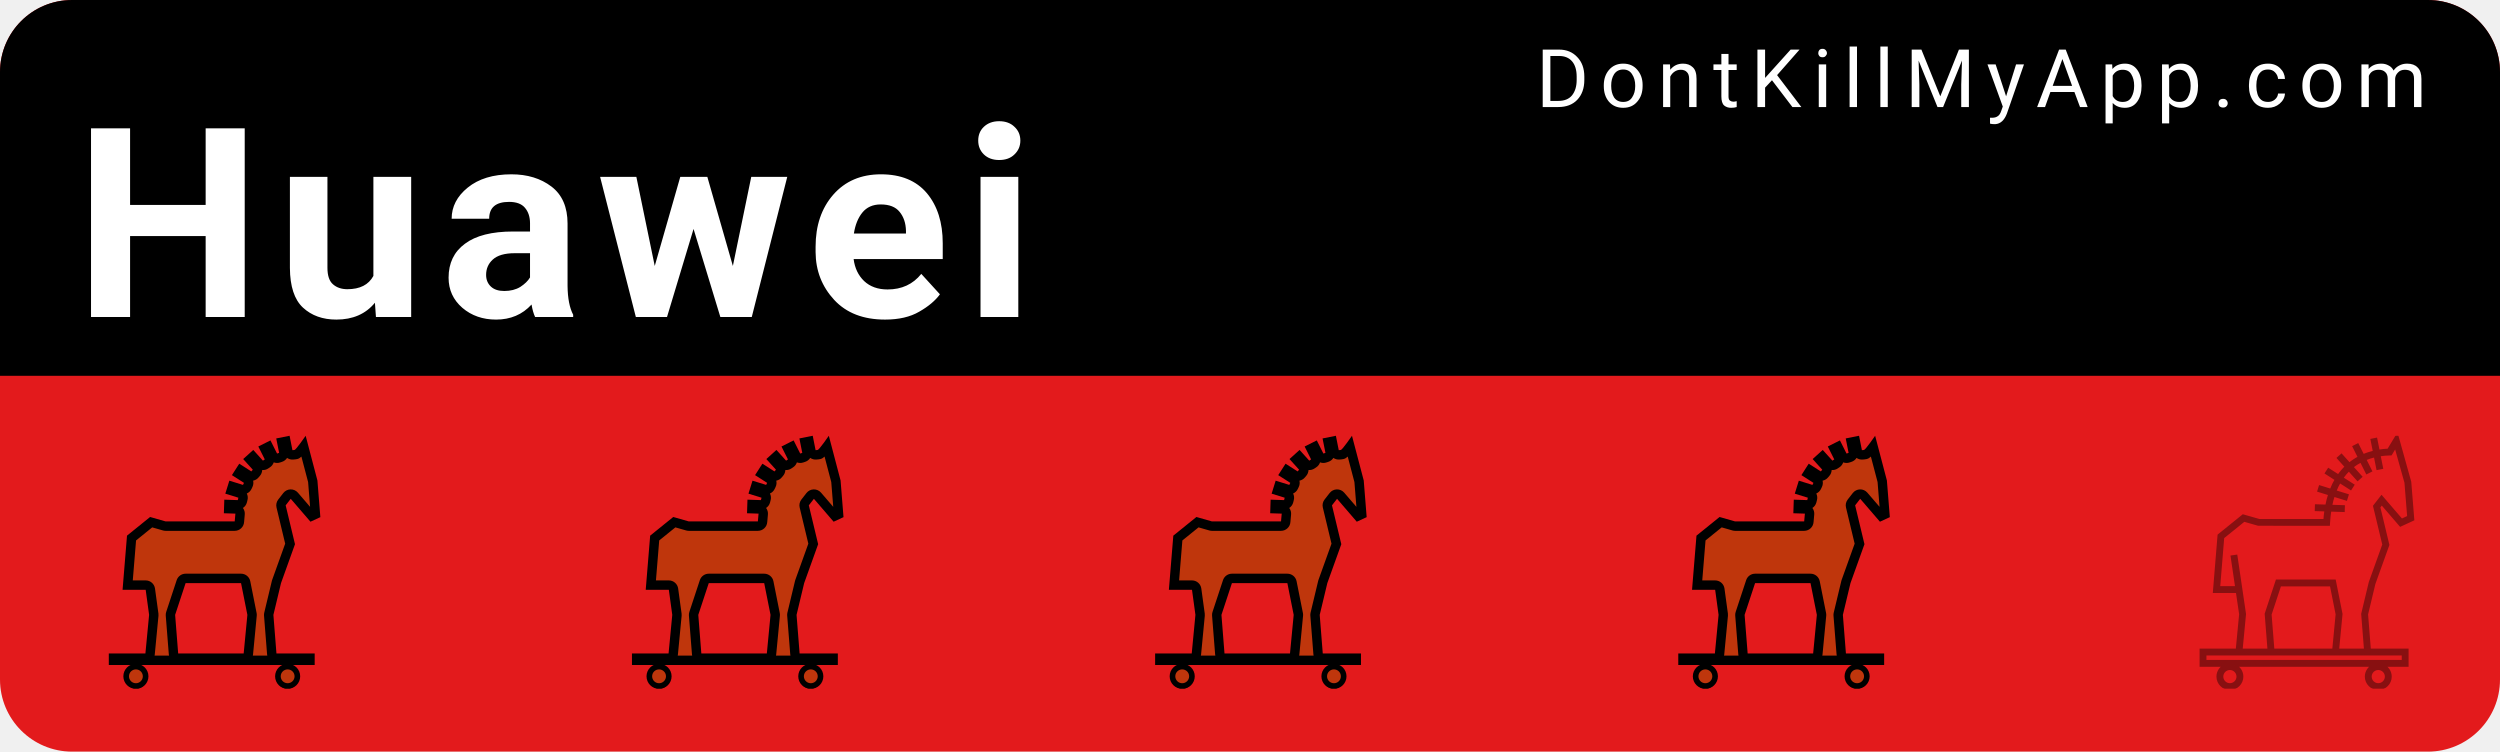
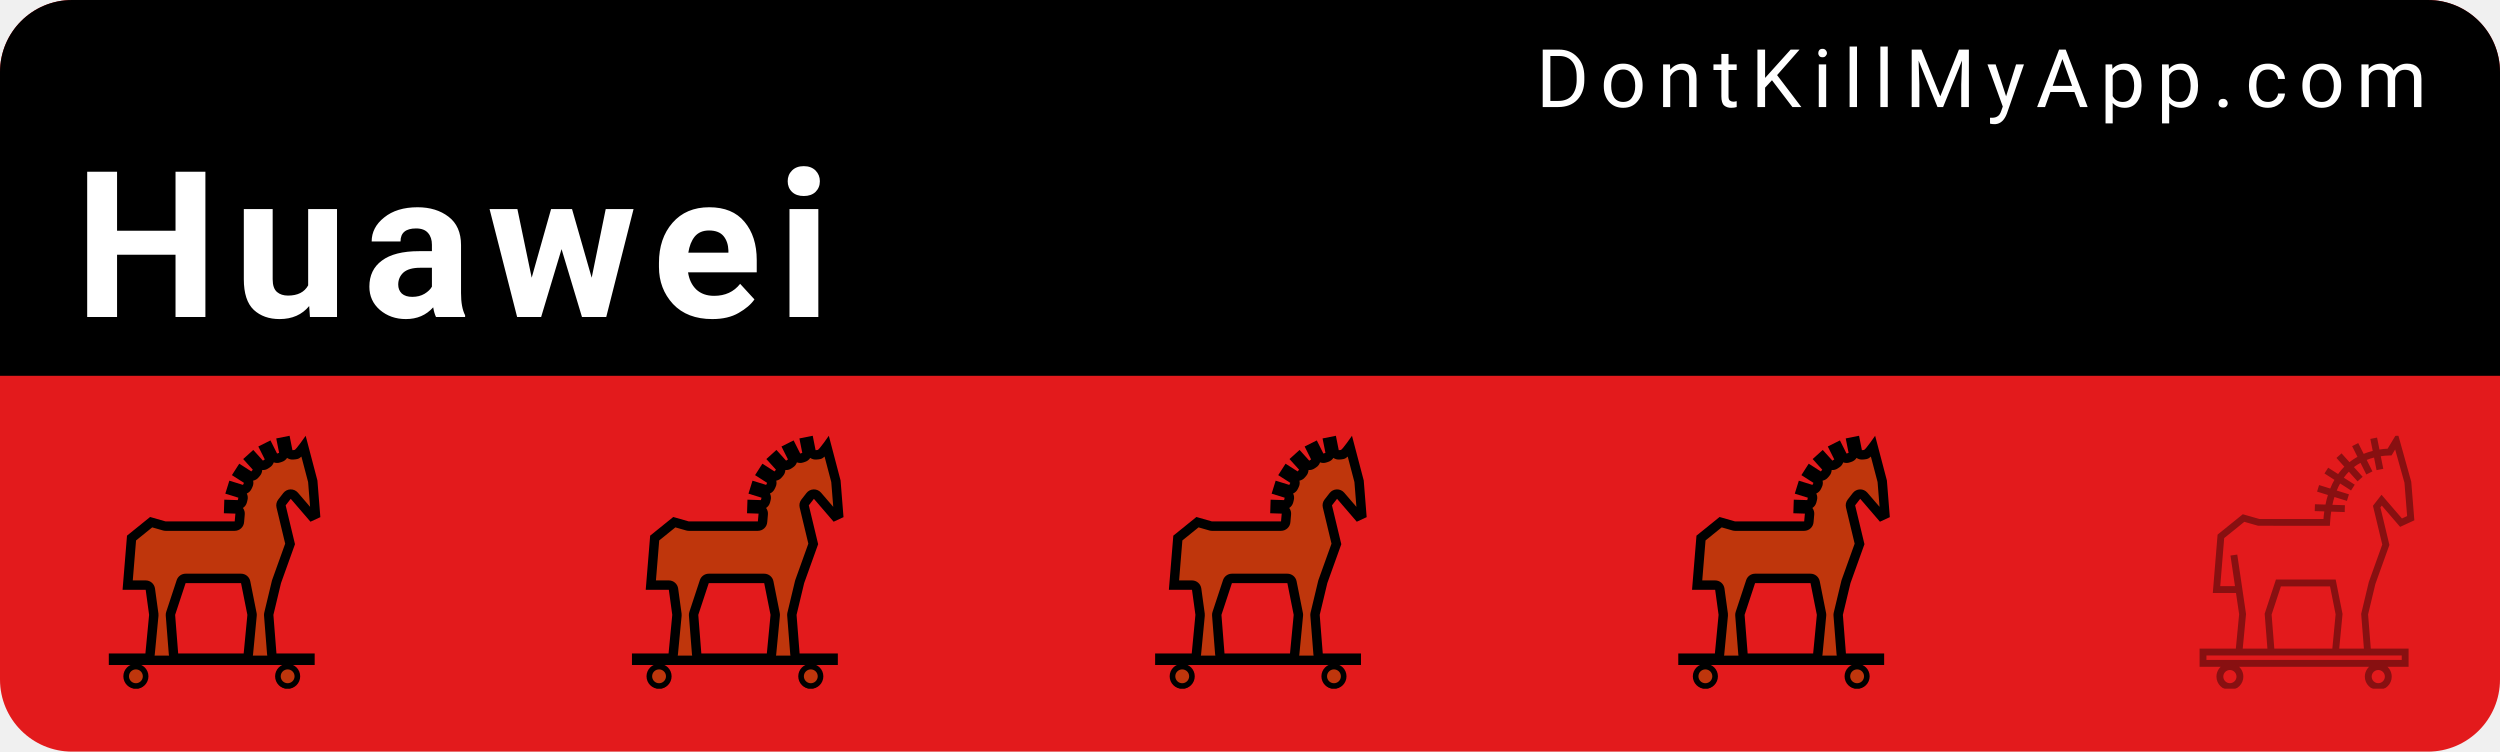
<svg xmlns="http://www.w3.org/2000/svg" width="153mm" height="46mm" viewBox="0 0 153 46" version="1.1" id="svg8">
  <defs id="defs2" />
  <g id="layer1" transform="translate(0,-251)">
    <rect style="color:#000000;clip-rule:nonzero;display:inline;overflow:visible;visibility:visible;opacity:1;isolation:auto;mix-blend-mode:normal;color-interpolation:sRGB;color-interpolation-filters:linearRGB;solid-color:#000000;solid-opacity:1;fill:#e31a1c;fill-opacity:1;fill-rule:nonzero;stroke:none;stroke-width:0.529;stroke-linecap:round;stroke-linejoin:miter;stroke-miterlimit:4;stroke-dasharray:none;stroke-dashoffset:0;stroke-opacity:1;color-rendering:auto;image-rendering:auto;shape-rendering:auto;text-rendering:auto;enable-background:accumulate" id="bkg" width="153" height="46" x="6.5503158e-15" y="251" rx="4.416" ry="4.416" />
    <path style="color:#000000;clip-rule:nonzero;display:inline;overflow:visible;visibility:visible;opacity:1;isolation:auto;mix-blend-mode:normal;color-interpolation:sRGB;color-interpolation-filters:linearRGB;solid-color:#000000;solid-opacity:1;fill:#000000;fill-opacity:1;fill-rule:nonzero;stroke:none;stroke-width:2;stroke-linecap:round;stroke-linejoin:miter;stroke-miterlimit:4;stroke-dasharray:none;stroke-dashoffset:0;stroke-opacity:1;color-rendering:auto;image-rendering:auto;shape-rendering:auto;text-rendering:auto;enable-background:accumulate" d="M 16.689,0 C 7.443,0 0,7.443 0,16.689 V 86.93 H 578.268 V 16.689 C 578.268,7.443 570.824,0 561.578,0 Z" id="bkgtop" transform="matrix(0.2645833,0,0,0.2645833,0,251)" />
    <text xml:space="preserve" style="font-style:normal;font-variant:normal;font-weight:300;font-stretch:normal;font-size:9.648px;line-height:0%;font-family:Roboto;-inkscape-font-specification:'Roboto Light';text-align:start;letter-spacing:0.685px;word-spacing:0px;writing-mode:lr-tb;text-anchor:start;fill:#ffffff;fill-opacity:1;stroke:none;stroke-width:0.201px;stroke-linecap:butt;stroke-linejoin:miter;stroke-opacity:1" x="94.007" y="257.55" id="link">
      <tspan id="tspan817" x="94.007" y="257.55" style="font-style:normal;font-variant:normal;font-weight:normal;font-stretch:normal;font-size:4.939px;font-family:Roboto;-inkscape-font-specification:Roboto;fill:#ffffff;stroke-width:0.201px">DontKillMyApp.com</tspan>
    </text>
    <text xml:space="preserve" style="font-style:normal;font-variant:normal;font-weight:bold;font-stretch:normal;font-size:12.7px;line-height:0%;font-family:Roboto;-inkscape-font-specification:'Roboto Bold';text-align:start;letter-spacing:0.902px;word-spacing:0px;writing-mode:lr-tb;text-anchor:start;fill:#ffffff;fill-opacity:1;stroke:none;stroke-width:0.265px;stroke-linecap:butt;stroke-linejoin:miter;stroke-opacity:1" x="4.538" y="270.402" id="vendor">
-       <tspan id="tspan821" x="4.538" y="270.402" style="font-style:normal;font-variant:normal;font-weight:bold;font-stretch:normal;font-size:16.228px;font-family:Roboto;-inkscape-font-specification:'Roboto Bold';fill:#ffffff;stroke-width:0.265px">Huawei</tspan>
+       <tspan id="tspan821" x="4.538" y="270.402" style="font-style:normal;font-variant:normal;font-weight:bold;font-stretch:normal;font-size:12.5px;font-family:Roboto;-inkscape-font-specification:'Roboto Bold';fill:#ffffff;stroke-width:0.265px">Huawei</tspan>
    </text>
    <g id="poo1" transform="matrix(0.01510025,0,0,0.01510025,5.393161,277.6693)">
      <svg version="1.1" x="0px" y="0px" viewBox="0 0 75.284 90" xml:space="preserve" id="svg14" width="1025" height="1025">
        <defs id="defs18" />
        <g id="g8" transform="translate(-12.358,-5)">
          <circle cx="75.88" cy="91.367" r="3.633" id="circle2" />
          <circle cx="22.104" cy="91.367" r="3.633" id="circle4" />
          <path d="M 70.933,68.74 73.642,57.429 78.616,43.583 75.297,29.754 77.107,27.43 84.123,35.584 87.642,33.96 86.598,20.908 82.413,5 c 0,0 -3.433,5.014 -3.983,5.058 -0.235,0.019 -0.476,0.041 -0.722,0.067 L 76.688,5 l -4.743,0.945 1.024,5.144 c -0.243,0.075 -0.487,0.155 -0.731,0.24 L 69.89,6.65 l -4.323,2.168 2.307,4.599 c -0.223,0.141 -0.444,0.287 -0.665,0.44 l -3.435,-3.814 -3.593,3.237 3.418,3.794 c -0.176,0.2 -0.351,0.402 -0.523,0.613 l -4.3,-2.751 -2.606,4.074 4.293,2.746 c -0.119,0.237 -0.234,0.483 -0.348,0.73 l -4.859,-1.507 -1.434,4.619 4.649,1.442 c -0.076,0.278 -0.144,0.567 -0.214,0.855 l -4.794,-0.156 -0.157,4.834 4.106,0.133 C 57.309,33.6 57.22,34.517 57.165,35.481 H 32.587 L 27.056,33.9 18.837,40.539 17.255,59.821 h 8.228 l 1.219,8.917 -1.315,13.722 H 12.358 v 4.115 H 85.623 V 82.46 H 72.017 Z M 37.046,82.462 35.962,68.74 39.693,57.429 h 19.724 l 2.255,11.311 -1.315,13.722 z" id="path6" />
        </g>
        <g transform="translate(-12.358,-5)" id="g821" style="fill:#bf360c;fill-opacity:1">
          <circle id="circle815" r="3.633" cy="91.367" cx="75.88" style="fill:#bf360c;fill-opacity:1" />
          <circle id="circle817" r="3.633" cy="91.367" cx="22.104" style="fill:#bf360c;fill-opacity:1" />
          <path style="fill:#bf360c;fill-opacity:1" id="path819" d="m 80.895,12.396 c -0.113,0.103 -0.209,0.199 -0.396,0.332 -0.277,0.196 -0.575,0.57 -1.801,0.668 -0.217,0.018 -0.43,0.037 -0.639,0.059 A 3.349,3.349 0 0 1 75.799,12.875 3.349,3.349 0 0 1 73.957,14.289 c -0.218,0.067 -0.424,0.134 -0.617,0.201 a 3.349,3.349 0 0 1 -2.287,-0.029 3.349,3.349 0 0 1 -1.391,1.787 c -0.185,0.117 -0.365,0.237 -0.547,0.363 a 3.349,3.349 0 0 1 -2.172,0.582 3.349,3.349 0 0 1 -0.83,2.094 c -0.165,0.188 -0.312,0.357 -0.441,0.516 a 3.349,3.349 0 0 1 -1.957,1.172 3.349,3.349 0 0 1 -0.26,2.283 c -0.088,0.176 -0.188,0.392 -0.299,0.633 a 3.349,3.349 0 0 1 -1.688,1.656 3.349,3.349 0 0 1 0.232,2.375 c -0.052,0.19 -0.113,0.451 -0.189,0.764 a 3.349,3.349 0 0 1 -1.422,2.008 3.349,3.349 0 0 1 0.648,2.395 c -0.099,0.856 -0.18,1.707 -0.23,2.584 a 3.349,3.349 0 0 1 -3.344,3.158 H 32.588 a 3.349,3.349 0 0 1 -0.92,-0.129 l -3.859,-1.104 -5.75,4.645 -1.168,14.229 h 4.592 a 3.349,3.349 0 0 1 3.318,2.896 l 1.219,8.918 a 3.349,3.349 0 0 1 0.016,0.773 L 28.721,82.781 a 3.349,3.349 0 0 1 -0.078,0.443 h 5.148 a 3.349,3.349 0 0 1 -0.082,-0.498 L 32.625,69.004 a 3.349,3.349 0 0 1 0.158,-1.312 l 3.73,-11.311 a 3.349,3.349 0 0 1 3.18,-2.301 h 19.725 a 3.349,3.349 0 0 1 3.285,2.695 l 2.254,11.311 a 3.349,3.349 0 0 1 0.049,0.975 l -1.314,13.723 a 3.349,3.349 0 0 1 -0.076,0.441 h 5.146 a 3.349,3.349 0 0 1 -0.082,-0.5 L 67.596,69.004 a 3.349,3.349 0 0 1 0.08,-1.043 l 2.709,-11.311 a 3.349,3.349 0 0 1 0.105,-0.354 L 75.125,43.391 72.041,30.535 a 3.349,3.349 0 0 1 0.613,-2.84 l 1.811,-2.324 a 3.349,3.349 0 0 1 5.182,-0.125 l 4.342,5.047 -0.705,-8.82 z" />
        </g>
        <circle style="color:#000000;clip-rule:nonzero;display:inline;overflow:visible;visibility:visible;opacity:1;isolation:auto;mix-blend-mode:normal;color-interpolation:sRGB;color-interpolation-filters:linearRGB;solid-color:#000000;solid-opacity:1;fill:#bf360c;fill-opacity:1;fill-rule:nonzero;stroke:#000000;stroke-width:2;stroke-linecap:round;stroke-linejoin:miter;stroke-miterlimit:4;stroke-dasharray:none;stroke-dashoffset:0;stroke-opacity:1;color-rendering:auto;image-rendering:auto;shape-rendering:auto;text-rendering:auto;enable-background:accumulate" id="path2590" cx="9.644" cy="85.599" r="3.464" />
        <circle r="3.464" cy="85.599" cx="63.644" id="circle2592" style="color:#000000;clip-rule:nonzero;display:inline;overflow:visible;visibility:visible;opacity:1;isolation:auto;mix-blend-mode:normal;color-interpolation:sRGB;color-interpolation-filters:linearRGB;solid-color:#000000;solid-opacity:1;fill:#bf360c;fill-opacity:1;fill-rule:nonzero;stroke:#000000;stroke-width:2;stroke-linecap:round;stroke-linejoin:miter;stroke-miterlimit:4;stroke-dasharray:none;stroke-dashoffset:0;stroke-opacity:1;color-rendering:auto;image-rendering:auto;shape-rendering:auto;text-rendering:auto;enable-background:accumulate" />
      </svg>
    </g>
    <g transform="matrix(0.01510025,0,0,0.01510025,37.41043,277.6693)" id="poo2">
      <svg version="1.1" x="0px" y="0px" viewBox="0 0 75.284 90" xml:space="preserve" id="svg14" width="1025" height="1025">
        <defs id="defs18" />
        <g id="g8" transform="translate(-12.358,-5)">
          <circle cx="75.88" cy="91.367" r="3.633" id="circle2" />
          <circle cx="22.104" cy="91.367" r="3.633" id="circle4" />
          <path d="M 70.933,68.74 73.642,57.429 78.616,43.583 75.297,29.754 77.107,27.43 84.123,35.584 87.642,33.96 86.598,20.908 82.413,5 c 0,0 -3.433,5.014 -3.983,5.058 -0.235,0.019 -0.476,0.041 -0.722,0.067 L 76.688,5 l -4.743,0.945 1.024,5.144 c -0.243,0.075 -0.487,0.155 -0.731,0.24 L 69.89,6.65 l -4.323,2.168 2.307,4.599 c -0.223,0.141 -0.444,0.287 -0.665,0.44 l -3.435,-3.814 -3.593,3.237 3.418,3.794 c -0.176,0.2 -0.351,0.402 -0.523,0.613 l -4.3,-2.751 -2.606,4.074 4.293,2.746 c -0.119,0.237 -0.234,0.483 -0.348,0.73 l -4.859,-1.507 -1.434,4.619 4.649,1.442 c -0.076,0.278 -0.144,0.567 -0.214,0.855 l -4.794,-0.156 -0.157,4.834 4.106,0.133 C 57.309,33.6 57.22,34.517 57.165,35.481 H 32.587 L 27.056,33.9 18.837,40.539 17.255,59.821 h 8.228 l 1.219,8.917 -1.315,13.722 H 12.358 v 4.115 H 85.623 V 82.46 H 72.017 Z M 37.046,82.462 35.962,68.74 39.693,57.429 h 19.724 l 2.255,11.311 -1.315,13.722 z" id="path6" />
        </g>
        <g transform="translate(-12.358,-5)" id="g821" style="fill:#bf360c;fill-opacity:1">
          <circle id="circle815" r="3.633" cy="91.367" cx="75.88" style="fill:#bf360c;fill-opacity:1" />
          <circle id="circle817" r="3.633" cy="91.367" cx="22.104" style="fill:#bf360c;fill-opacity:1" />
          <path style="fill:#bf360c;fill-opacity:1" id="path819" d="m 80.895,12.396 c -0.113,0.103 -0.209,0.199 -0.396,0.332 -0.277,0.196 -0.575,0.57 -1.801,0.668 -0.217,0.018 -0.43,0.037 -0.639,0.059 A 3.349,3.349 0 0 1 75.799,12.875 3.349,3.349 0 0 1 73.957,14.289 c -0.218,0.067 -0.424,0.134 -0.617,0.201 a 3.349,3.349 0 0 1 -2.287,-0.029 3.349,3.349 0 0 1 -1.391,1.787 c -0.185,0.117 -0.365,0.237 -0.547,0.363 a 3.349,3.349 0 0 1 -2.172,0.582 3.349,3.349 0 0 1 -0.83,2.094 c -0.165,0.188 -0.312,0.357 -0.441,0.516 a 3.349,3.349 0 0 1 -1.957,1.172 3.349,3.349 0 0 1 -0.26,2.283 c -0.088,0.176 -0.188,0.392 -0.299,0.633 a 3.349,3.349 0 0 1 -1.688,1.656 3.349,3.349 0 0 1 0.232,2.375 c -0.052,0.19 -0.113,0.451 -0.189,0.764 a 3.349,3.349 0 0 1 -1.422,2.008 3.349,3.349 0 0 1 0.648,2.395 c -0.099,0.856 -0.18,1.707 -0.23,2.584 a 3.349,3.349 0 0 1 -3.344,3.158 H 32.588 a 3.349,3.349 0 0 1 -0.92,-0.129 l -3.859,-1.104 -5.75,4.645 -1.168,14.229 h 4.592 a 3.349,3.349 0 0 1 3.318,2.896 l 1.219,8.918 a 3.349,3.349 0 0 1 0.016,0.773 L 28.721,82.781 a 3.349,3.349 0 0 1 -0.078,0.443 h 5.148 a 3.349,3.349 0 0 1 -0.082,-0.498 L 32.625,69.004 a 3.349,3.349 0 0 1 0.158,-1.312 l 3.73,-11.311 a 3.349,3.349 0 0 1 3.18,-2.301 h 19.725 a 3.349,3.349 0 0 1 3.285,2.695 l 2.254,11.311 a 3.349,3.349 0 0 1 0.049,0.975 l -1.314,13.723 a 3.349,3.349 0 0 1 -0.076,0.441 h 5.146 a 3.349,3.349 0 0 1 -0.082,-0.5 L 67.596,69.004 a 3.349,3.349 0 0 1 0.08,-1.043 l 2.709,-11.311 a 3.349,3.349 0 0 1 0.105,-0.354 L 75.125,43.391 72.041,30.535 a 3.349,3.349 0 0 1 0.613,-2.84 l 1.811,-2.324 a 3.349,3.349 0 0 1 5.182,-0.125 l 4.342,5.047 -0.705,-8.82 z" />
        </g>
        <circle style="color:#000000;clip-rule:nonzero;display:inline;overflow:visible;visibility:visible;opacity:1;isolation:auto;mix-blend-mode:normal;color-interpolation:sRGB;color-interpolation-filters:linearRGB;solid-color:#000000;solid-opacity:1;fill:#bf360c;fill-opacity:1;fill-rule:nonzero;stroke:#000000;stroke-width:2;stroke-linecap:round;stroke-linejoin:miter;stroke-miterlimit:4;stroke-dasharray:none;stroke-dashoffset:0;stroke-opacity:1;color-rendering:auto;image-rendering:auto;shape-rendering:auto;text-rendering:auto;enable-background:accumulate" id="path2590" cx="9.644" cy="85.599" r="3.464" />
        <circle r="3.464" cy="85.599" cx="63.644" id="circle2592" style="color:#000000;clip-rule:nonzero;display:inline;overflow:visible;visibility:visible;opacity:1;isolation:auto;mix-blend-mode:normal;color-interpolation:sRGB;color-interpolation-filters:linearRGB;solid-color:#000000;solid-opacity:1;fill:#bf360c;fill-opacity:1;fill-rule:nonzero;stroke:#000000;stroke-width:2;stroke-linecap:round;stroke-linejoin:miter;stroke-miterlimit:4;stroke-dasharray:none;stroke-dashoffset:0;stroke-opacity:1;color-rendering:auto;image-rendering:auto;shape-rendering:auto;text-rendering:auto;enable-background:accumulate" />
      </svg>
    </g>
    <g id="poo3" transform="matrix(0.01510025,0,0,0.01510025,69.4277,277.6693)">
      <svg version="1.1" x="0px" y="0px" viewBox="0 0 75.284 90" xml:space="preserve" id="svg14" width="1025" height="1025">
        <defs id="defs18" />
        <g id="g8" transform="translate(-12.358,-5)">
          <circle cx="75.88" cy="91.367" r="3.633" id="circle2" />
          <circle cx="22.104" cy="91.367" r="3.633" id="circle4" />
          <path d="M 70.933,68.74 73.642,57.429 78.616,43.583 75.297,29.754 77.107,27.43 84.123,35.584 87.642,33.96 86.598,20.908 82.413,5 c 0,0 -3.433,5.014 -3.983,5.058 -0.235,0.019 -0.476,0.041 -0.722,0.067 L 76.688,5 l -4.743,0.945 1.024,5.144 c -0.243,0.075 -0.487,0.155 -0.731,0.24 L 69.89,6.65 l -4.323,2.168 2.307,4.599 c -0.223,0.141 -0.444,0.287 -0.665,0.44 l -3.435,-3.814 -3.593,3.237 3.418,3.794 c -0.176,0.2 -0.351,0.402 -0.523,0.613 l -4.3,-2.751 -2.606,4.074 4.293,2.746 c -0.119,0.237 -0.234,0.483 -0.348,0.73 l -4.859,-1.507 -1.434,4.619 4.649,1.442 c -0.076,0.278 -0.144,0.567 -0.214,0.855 l -4.794,-0.156 -0.157,4.834 4.106,0.133 C 57.309,33.6 57.22,34.517 57.165,35.481 H 32.587 L 27.056,33.9 18.837,40.539 17.255,59.821 h 8.228 l 1.219,8.917 -1.315,13.722 H 12.358 v 4.115 H 85.623 V 82.46 H 72.017 Z M 37.046,82.462 35.962,68.74 39.693,57.429 h 19.724 l 2.255,11.311 -1.315,13.722 z" id="path6" />
        </g>
        <g transform="translate(-12.358,-5)" id="g821" style="fill:#bf360c;fill-opacity:1">
          <circle id="circle815" r="3.633" cy="91.367" cx="75.88" style="fill:#bf360c;fill-opacity:1" />
          <circle id="circle817" r="3.633" cy="91.367" cx="22.104" style="fill:#bf360c;fill-opacity:1" />
          <path style="fill:#bf360c;fill-opacity:1" id="path819" d="m 80.895,12.396 c -0.113,0.103 -0.209,0.199 -0.396,0.332 -0.277,0.196 -0.575,0.57 -1.801,0.668 -0.217,0.018 -0.43,0.037 -0.639,0.059 A 3.349,3.349 0 0 1 75.799,12.875 3.349,3.349 0 0 1 73.957,14.289 c -0.218,0.067 -0.424,0.134 -0.617,0.201 a 3.349,3.349 0 0 1 -2.287,-0.029 3.349,3.349 0 0 1 -1.391,1.787 c -0.185,0.117 -0.365,0.237 -0.547,0.363 a 3.349,3.349 0 0 1 -2.172,0.582 3.349,3.349 0 0 1 -0.83,2.094 c -0.165,0.188 -0.312,0.357 -0.441,0.516 a 3.349,3.349 0 0 1 -1.957,1.172 3.349,3.349 0 0 1 -0.26,2.283 c -0.088,0.176 -0.188,0.392 -0.299,0.633 a 3.349,3.349 0 0 1 -1.688,1.656 3.349,3.349 0 0 1 0.232,2.375 c -0.052,0.19 -0.113,0.451 -0.189,0.764 a 3.349,3.349 0 0 1 -1.422,2.008 3.349,3.349 0 0 1 0.648,2.395 c -0.099,0.856 -0.18,1.707 -0.23,2.584 a 3.349,3.349 0 0 1 -3.344,3.158 H 32.588 a 3.349,3.349 0 0 1 -0.92,-0.129 l -3.859,-1.104 -5.75,4.645 -1.168,14.229 h 4.592 a 3.349,3.349 0 0 1 3.318,2.896 l 1.219,8.918 a 3.349,3.349 0 0 1 0.016,0.773 L 28.721,82.781 a 3.349,3.349 0 0 1 -0.078,0.443 h 5.148 a 3.349,3.349 0 0 1 -0.082,-0.498 L 32.625,69.004 a 3.349,3.349 0 0 1 0.158,-1.312 l 3.73,-11.311 a 3.349,3.349 0 0 1 3.18,-2.301 h 19.725 a 3.349,3.349 0 0 1 3.285,2.695 l 2.254,11.311 a 3.349,3.349 0 0 1 0.049,0.975 l -1.314,13.723 a 3.349,3.349 0 0 1 -0.076,0.441 h 5.146 a 3.349,3.349 0 0 1 -0.082,-0.5 L 67.596,69.004 a 3.349,3.349 0 0 1 0.08,-1.043 l 2.709,-11.311 a 3.349,3.349 0 0 1 0.105,-0.354 L 75.125,43.391 72.041,30.535 a 3.349,3.349 0 0 1 0.613,-2.84 l 1.811,-2.324 a 3.349,3.349 0 0 1 5.182,-0.125 l 4.342,5.047 -0.705,-8.82 z" />
        </g>
        <circle style="color:#000000;clip-rule:nonzero;display:inline;overflow:visible;visibility:visible;opacity:1;isolation:auto;mix-blend-mode:normal;color-interpolation:sRGB;color-interpolation-filters:linearRGB;solid-color:#000000;solid-opacity:1;fill:#bf360c;fill-opacity:1;fill-rule:nonzero;stroke:#000000;stroke-width:2;stroke-linecap:round;stroke-linejoin:miter;stroke-miterlimit:4;stroke-dasharray:none;stroke-dashoffset:0;stroke-opacity:1;color-rendering:auto;image-rendering:auto;shape-rendering:auto;text-rendering:auto;enable-background:accumulate" id="path2590" cx="9.644" cy="85.599" r="3.464" />
        <circle r="3.464" cy="85.599" cx="63.644" id="circle2592" style="color:#000000;clip-rule:nonzero;display:inline;overflow:visible;visibility:visible;opacity:1;isolation:auto;mix-blend-mode:normal;color-interpolation:sRGB;color-interpolation-filters:linearRGB;solid-color:#000000;solid-opacity:1;fill:#bf360c;fill-opacity:1;fill-rule:nonzero;stroke:#000000;stroke-width:2;stroke-linecap:round;stroke-linejoin:miter;stroke-miterlimit:4;stroke-dasharray:none;stroke-dashoffset:0;stroke-opacity:1;color-rendering:auto;image-rendering:auto;shape-rendering:auto;text-rendering:auto;enable-background:accumulate" />
      </svg>
    </g>
    <g transform="matrix(0.01510025,0,0,0.01510025,101.445,277.6693)" id="poo4">
      <svg version="1.1" x="0px" y="0px" viewBox="0 0 75.284 90" xml:space="preserve" id="svg14" width="1025" height="1025">
        <defs id="defs18" />
        <g id="g8" transform="translate(-12.358,-5)">
          <circle cx="75.88" cy="91.367" r="3.633" id="circle2" />
          <circle cx="22.104" cy="91.367" r="3.633" id="circle4" />
          <path d="M 70.933,68.74 73.642,57.429 78.616,43.583 75.297,29.754 77.107,27.43 84.123,35.584 87.642,33.96 86.598,20.908 82.413,5 c 0,0 -3.433,5.014 -3.983,5.058 -0.235,0.019 -0.476,0.041 -0.722,0.067 L 76.688,5 l -4.743,0.945 1.024,5.144 c -0.243,0.075 -0.487,0.155 -0.731,0.24 L 69.89,6.65 l -4.323,2.168 2.307,4.599 c -0.223,0.141 -0.444,0.287 -0.665,0.44 l -3.435,-3.814 -3.593,3.237 3.418,3.794 c -0.176,0.2 -0.351,0.402 -0.523,0.613 l -4.3,-2.751 -2.606,4.074 4.293,2.746 c -0.119,0.237 -0.234,0.483 -0.348,0.73 l -4.859,-1.507 -1.434,4.619 4.649,1.442 c -0.076,0.278 -0.144,0.567 -0.214,0.855 l -4.794,-0.156 -0.157,4.834 4.106,0.133 C 57.309,33.6 57.22,34.517 57.165,35.481 H 32.587 L 27.056,33.9 18.837,40.539 17.255,59.821 h 8.228 l 1.219,8.917 -1.315,13.722 H 12.358 v 4.115 H 85.623 V 82.46 H 72.017 Z M 37.046,82.462 35.962,68.74 39.693,57.429 h 19.724 l 2.255,11.311 -1.315,13.722 z" id="path6" />
        </g>
        <g transform="translate(-12.358,-5)" id="g821" style="fill:#bf360c;fill-opacity:1">
          <circle id="circle815" r="3.633" cy="91.367" cx="75.88" style="fill:#bf360c;fill-opacity:1" />
          <circle id="circle817" r="3.633" cy="91.367" cx="22.104" style="fill:#bf360c;fill-opacity:1" />
          <path style="fill:#bf360c;fill-opacity:1" id="path819" d="m 80.895,12.396 c -0.113,0.103 -0.209,0.199 -0.396,0.332 -0.277,0.196 -0.575,0.57 -1.801,0.668 -0.217,0.018 -0.43,0.037 -0.639,0.059 A 3.349,3.349 0 0 1 75.799,12.875 3.349,3.349 0 0 1 73.957,14.289 c -0.218,0.067 -0.424,0.134 -0.617,0.201 a 3.349,3.349 0 0 1 -2.287,-0.029 3.349,3.349 0 0 1 -1.391,1.787 c -0.185,0.117 -0.365,0.237 -0.547,0.363 a 3.349,3.349 0 0 1 -2.172,0.582 3.349,3.349 0 0 1 -0.83,2.094 c -0.165,0.188 -0.312,0.357 -0.441,0.516 a 3.349,3.349 0 0 1 -1.957,1.172 3.349,3.349 0 0 1 -0.26,2.283 c -0.088,0.176 -0.188,0.392 -0.299,0.633 a 3.349,3.349 0 0 1 -1.688,1.656 3.349,3.349 0 0 1 0.232,2.375 c -0.052,0.19 -0.113,0.451 -0.189,0.764 a 3.349,3.349 0 0 1 -1.422,2.008 3.349,3.349 0 0 1 0.648,2.395 c -0.099,0.856 -0.18,1.707 -0.23,2.584 a 3.349,3.349 0 0 1 -3.344,3.158 H 32.588 a 3.349,3.349 0 0 1 -0.92,-0.129 l -3.859,-1.104 -5.75,4.645 -1.168,14.229 h 4.592 a 3.349,3.349 0 0 1 3.318,2.896 l 1.219,8.918 a 3.349,3.349 0 0 1 0.016,0.773 L 28.721,82.781 a 3.349,3.349 0 0 1 -0.078,0.443 h 5.148 a 3.349,3.349 0 0 1 -0.082,-0.498 L 32.625,69.004 a 3.349,3.349 0 0 1 0.158,-1.312 l 3.73,-11.311 a 3.349,3.349 0 0 1 3.18,-2.301 h 19.725 a 3.349,3.349 0 0 1 3.285,2.695 l 2.254,11.311 a 3.349,3.349 0 0 1 0.049,0.975 l -1.314,13.723 a 3.349,3.349 0 0 1 -0.076,0.441 h 5.146 a 3.349,3.349 0 0 1 -0.082,-0.5 L 67.596,69.004 a 3.349,3.349 0 0 1 0.08,-1.043 l 2.709,-11.311 a 3.349,3.349 0 0 1 0.105,-0.354 L 75.125,43.391 72.041,30.535 a 3.349,3.349 0 0 1 0.613,-2.84 l 1.811,-2.324 a 3.349,3.349 0 0 1 5.182,-0.125 l 4.342,5.047 -0.705,-8.82 z" />
        </g>
        <circle style="color:#000000;clip-rule:nonzero;display:inline;overflow:visible;visibility:visible;opacity:1;isolation:auto;mix-blend-mode:normal;color-interpolation:sRGB;color-interpolation-filters:linearRGB;solid-color:#000000;solid-opacity:1;fill:#bf360c;fill-opacity:1;fill-rule:nonzero;stroke:#000000;stroke-width:2;stroke-linecap:round;stroke-linejoin:miter;stroke-miterlimit:4;stroke-dasharray:none;stroke-dashoffset:0;stroke-opacity:1;color-rendering:auto;image-rendering:auto;shape-rendering:auto;text-rendering:auto;enable-background:accumulate" id="path2590" cx="9.644" cy="85.599" r="3.464" />
        <circle r="3.464" cy="85.599" cx="63.644" id="circle2592" style="color:#000000;clip-rule:nonzero;display:inline;overflow:visible;visibility:visible;opacity:1;isolation:auto;mix-blend-mode:normal;color-interpolation:sRGB;color-interpolation-filters:linearRGB;solid-color:#000000;solid-opacity:1;fill:#bf360c;fill-opacity:1;fill-rule:nonzero;stroke:#000000;stroke-width:2;stroke-linecap:round;stroke-linejoin:miter;stroke-miterlimit:4;stroke-dasharray:none;stroke-dashoffset:0;stroke-opacity:1;color-rendering:auto;image-rendering:auto;shape-rendering:auto;text-rendering:auto;enable-background:accumulate" />
      </svg>
    </g>
    <g transform="matrix(0.01510025,0,0,0.01510025,133.445,277.6693)" id="poo5">
      <svg version="1.1" x="0px" y="0px" viewBox="0 0 77.221 92.142" xml:space="preserve" id="svg8" width="1025" height="1025">
        <defs id="defs12" />
        <path d="m 6.144,87.741 c 0,2.427 1.975,4.401 4.403,4.401 2.426,0 4.4,-1.975 4.4,-4.401 0,-1.833 -1.127,-3.405 -2.723,-4.066 h 50.704 c -1.597,0.661 -2.724,2.233 -2.724,4.066 0,2.427 1.975,4.401 4.402,4.401 2.427,0 4.401,-1.975 4.401,-4.401 0,-1.833 -1.127,-3.405 -2.724,-4.066 h 8.868 V 78.038 H 61.417 L 60.391,65.052 63.063,53.876 68.139,39.747 64.834,25.978 65.869,24.649 72.694,32.58 77.221,30.492 76.13,16.85 71.43,0 68.303,5.185 c -1.057,0.039 -2.307,0.148 -3.67,0.386 L 63.77,1.246 62.299,1.539 63.162,5.875 c -1.321,0.31 -2.713,0.751 -4.118,1.366 l -1.962,-3.912 -1.341,0.673 1.95,3.887 c -1.234,0.644 -2.459,1.436 -3.636,2.406 l -2.868,-3.184 -1.114,1.004 2.859,3.174 c -1.001,0.956 -1.949,2.066 -2.825,3.336 l -3.601,-2.304 -0.809,1.264 3.598,2.302 c -0.706,1.182 -1.348,2.492 -1.91,3.944 l -4.012,-1.245 -0.444,1.433 3.952,1.226 c -0.44,1.333 -0.815,2.775 -1.114,4.335 l -3.752,-0.122 -0.049,1.499 3.54,0.115 c -0.182,1.184 -0.325,2.425 -0.418,3.739 H 21.19 L 15.357,29.144 6.542,36.264 4.859,56.78 h 8.34 l 1.214,8.233 -1.248,13.026 H 0 v 5.637 h 8.868 c -1.597,0.661 -2.724,2.233 -2.724,4.065 z m 7.303,0 c 0,1.6 -1.301,2.901 -2.9,2.901 -1.601,0 -2.903,-1.302 -2.903,-2.901 0,-1.6 1.302,-2.902 2.903,-2.902 1.599,0.001 2.9,1.302 2.9,2.902 z m 54.061,0 c 0,1.6 -1.302,2.901 -2.901,2.901 -1.601,0 -2.902,-1.302 -2.902,-2.901 0,-1.6 1.302,-2.902 2.902,-2.902 1.599,0.001 2.901,1.302 2.901,2.902 z m -54.7,-43.896 -1.484,0.219 1.654,11.216 H 6.487 l 1.498,-18.253 7.709,-6.227 5.186,1.482 25.619,0.029 0.041,-0.707 c 0.092,-1.596 0.259,-3.081 0.478,-4.483 l 4.872,0.158 0.049,-1.499 -4.661,-0.151 c 0.278,-1.415 0.618,-2.73 1.015,-3.946 l 4.556,1.413 0.444,-1.433 -4.498,-1.395 c 0.51,-1.32 1.09,-2.514 1.727,-3.596 l 4.01,2.565 0.809,-1.264 -4.018,-2.571 c 0.795,-1.159 1.662,-2.163 2.574,-3.043 l 3.196,3.548 1.114,-1.004 -3.193,-3.544 c 1.068,-0.877 2.185,-1.598 3.321,-2.188 l 2.133,4.254 1.341,-0.673 -2.118,-4.224 C 60.95,7.989 62.216,7.597 63.449,7.315 l 0.92,4.621 1.471,-0.293 -0.919,-4.619 C 66.28,6.799 67.577,6.697 68.749,6.673 l 0.413,-0.009 1.759,-2.916 3.72,13.293 1.001,12.526 -2.548,1.176 -7.282,-8.462 -2.604,3.344 3.369,14.035 -4.948,13.787 -2.75,11.486 1.035,13.104 H 49.828 L 51.082,64.954 48.673,52.872 H 27.686 l -3.968,12.029 1.038,13.136 H 14.672 L 15.924,64.973 Z M 26.261,78.039 25.238,65.085 28.772,54.374 h 18.671 l 2.125,10.659 -1.247,13.006 z M 1.5,79.539 h 72.152 v 2.637 H 1.5 Z" id="path2" style="stroke:#000000;stroke-opacity:1;opacity:0.4" />
      </svg>
    </g>
  </g>
</svg>
